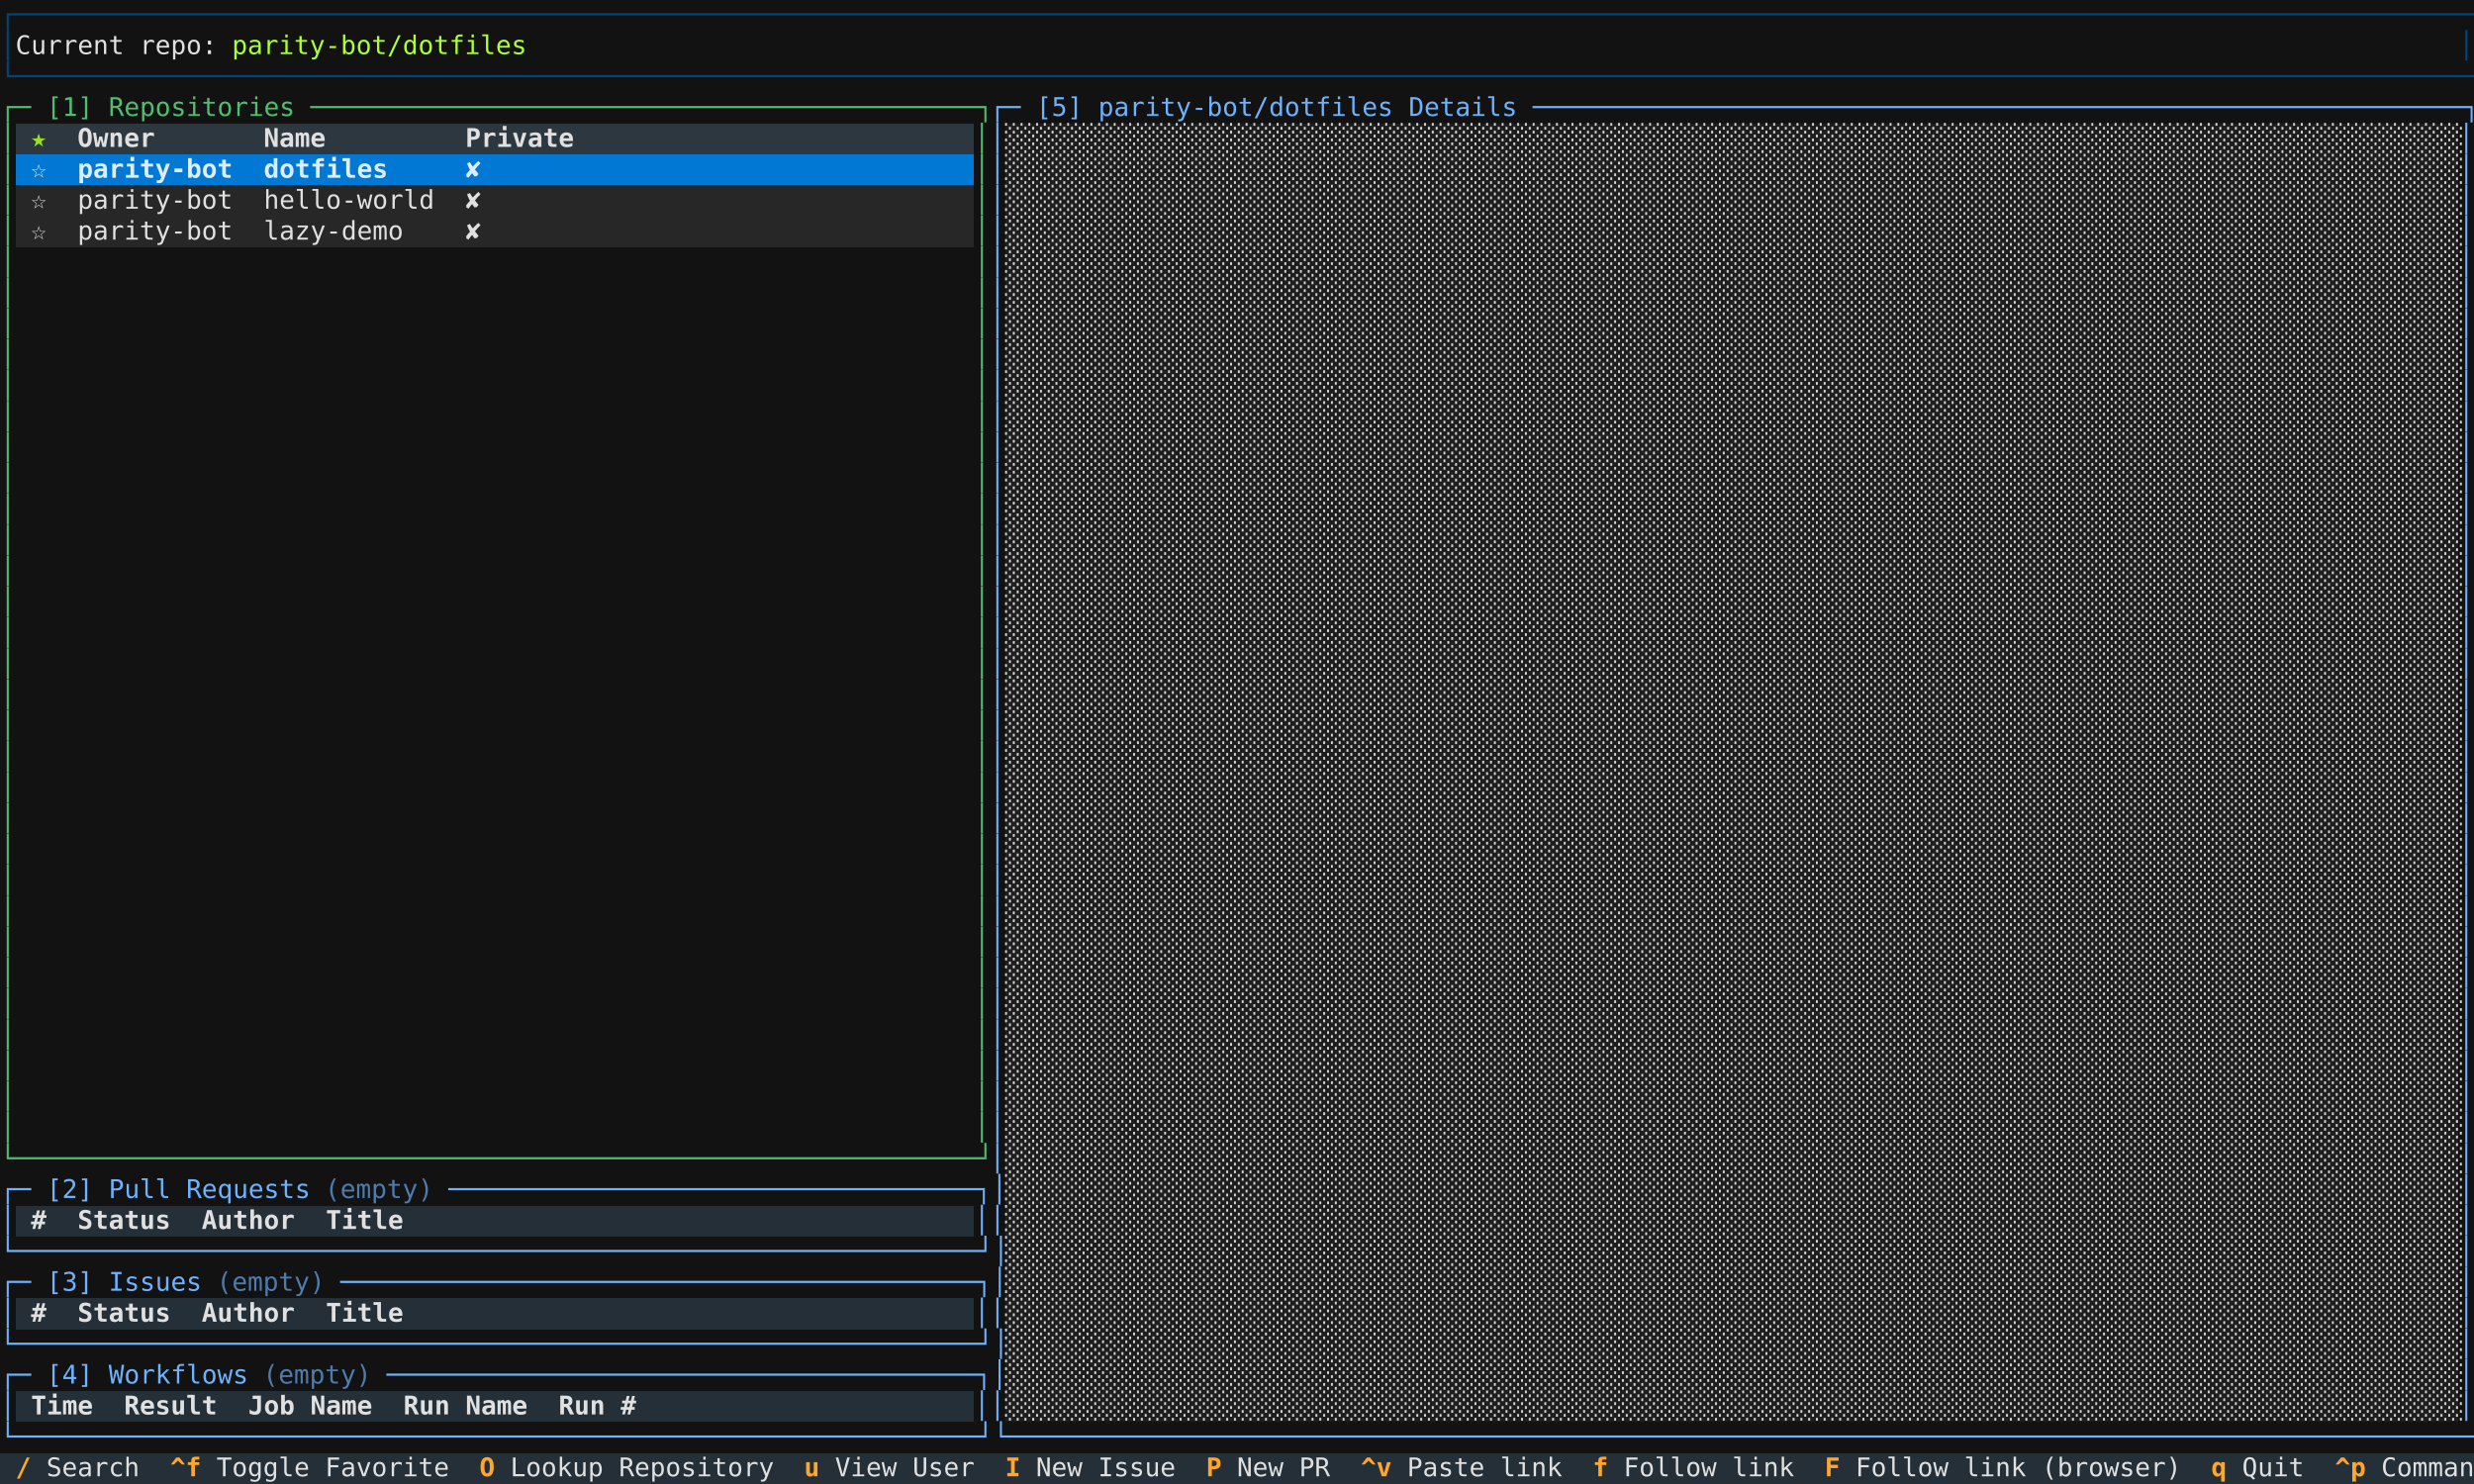
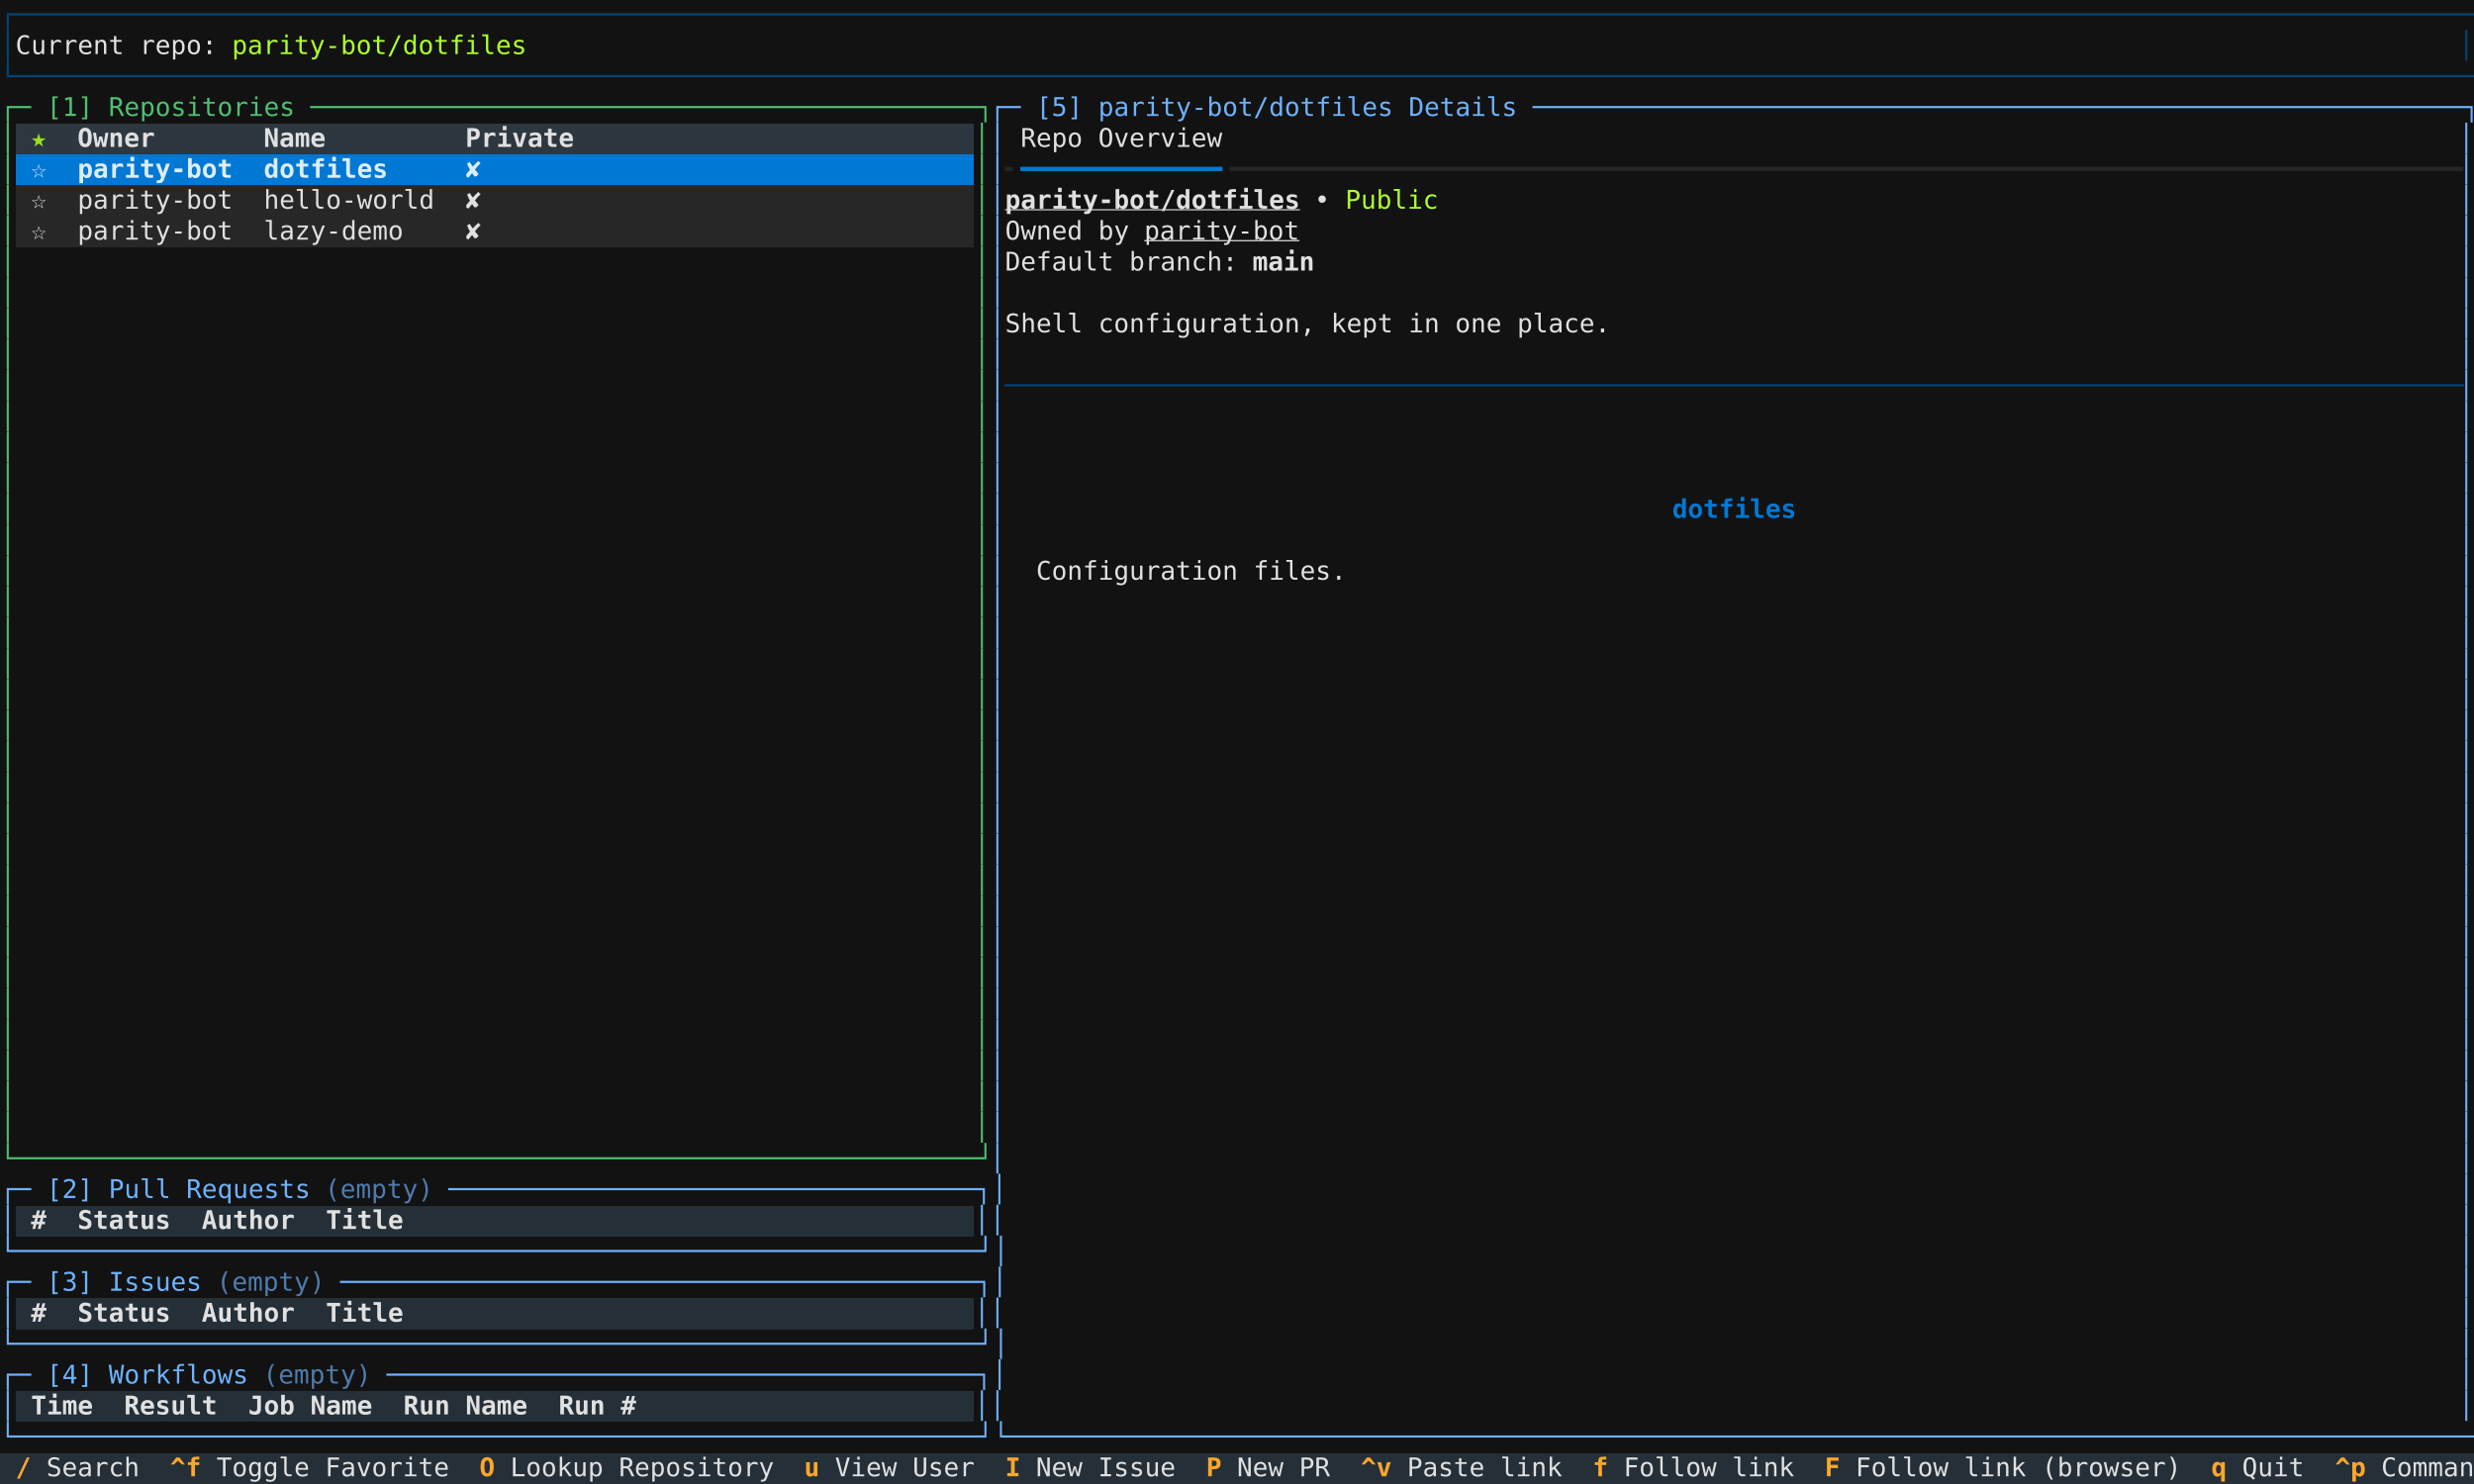
<svg xmlns="http://www.w3.org/2000/svg" width="1600" height="960" viewBox="0 0 1600 960" xml:space="preserve">
  <style>
text { font-family: ui-monospace, SFMono-Regular, Menlo, Consolas, 'DejaVu Sans Mono', 'Liberation Mono', 'Noto Sans Mono', monospace; font-size: 16.67px; white-space: pre; }
.s0 { fill: #004578; }
.s1 { fill: #e0e0e0; }
.s2 { fill: #adff2f; }
.s3 { fill: #4ebf71; }
.s4 { fill: #6db2ff; }
.s5 { fill: #98e024; font-weight: bold; }
.s6 { fill: #e0e0e0; font-weight: bold; }
- .s7 { fill: #d4d4d4; }
- .s8 { fill: #ddedf9; font-weight: bold; }
- .s9 { fill: #4e7bae; }
- .s10 { fill: #ffa62b; font-weight: bold; }
+ .s7 { fill: #ddedf9; font-weight: bold; }
+ .s8 { fill: #262626; }
+ .s9 { fill: #0178d4; }
+ .s10 { fill: #e0e0e0; font-weight: bold; text-decoration: underline; }
+ .s11 { fill: #e0e0e0; text-decoration: underline; }
+ .s12 { fill: #0178d4; font-weight: bold; }
+ .s13 { fill: #4e7bae; }
+ .s14 { fill: #ffa62b; font-weight: bold; }
</style>
  <rect width="1600" height="960" fill="#1e1e1e" />
  <g shape-rendering="crispEdges">
    <rect x="0" y="0" width="1600" height="20" fill="#121212" />
    <rect x="0" y="20" width="1600" height="20" fill="#121212" />
    <rect x="0" y="40" width="1600" height="20" fill="#121212" />
    <rect x="0" y="60" width="1600" height="20" fill="#121212" />
    <rect x="0" y="80" width="10" height="20" fill="#121212" />
    <rect x="10" y="80" width="620" height="20" fill="#2d3740" />
-     <rect x="630" y="80" width="20" height="20" fill="#121212" />
-     <rect x="1590" y="80" width="10" height="20" fill="#121212" />
+     <rect x="630" y="80" width="970" height="20" fill="#121212" />
    <rect x="0" y="100" width="10" height="20" fill="#121212" />
    <rect x="10" y="100" width="620" height="20" fill="#0178d4" />
-     <rect x="630" y="100" width="20" height="20" fill="#121212" />
-     <rect x="1590" y="100" width="10" height="20" fill="#121212" />
+     <rect x="630" y="100" width="970" height="20" fill="#121212" />
    <rect x="0" y="120" width="10" height="20" fill="#121212" />
    <rect x="10" y="120" width="620" height="20" fill="#272727" />
-     <rect x="630" y="120" width="20" height="20" fill="#121212" />
-     <rect x="1590" y="120" width="10" height="20" fill="#121212" />
+     <rect x="630" y="120" width="970" height="20" fill="#121212" />
    <rect x="0" y="140" width="10" height="20" fill="#121212" />
    <rect x="10" y="140" width="620" height="20" fill="#272727" />
-     <rect x="630" y="140" width="20" height="20" fill="#121212" />
-     <rect x="1590" y="140" width="10" height="20" fill="#121212" />
-     <rect x="0" y="160" width="650" height="20" fill="#121212" />
-     <rect x="1590" y="160" width="10" height="20" fill="#121212" />
-     <rect x="0" y="180" width="650" height="20" fill="#121212" />
-     <rect x="1590" y="180" width="10" height="20" fill="#121212" />
-     <rect x="0" y="200" width="650" height="20" fill="#121212" />
-     <rect x="1590" y="200" width="10" height="20" fill="#121212" />
-     <rect x="0" y="220" width="650" height="20" fill="#121212" />
-     <rect x="1590" y="220" width="10" height="20" fill="#121212" />
-     <rect x="0" y="240" width="650" height="20" fill="#121212" />
-     <rect x="1590" y="240" width="10" height="20" fill="#121212" />
-     <rect x="0" y="260" width="650" height="20" fill="#121212" />
-     <rect x="1590" y="260" width="10" height="20" fill="#121212" />
-     <rect x="0" y="280" width="650" height="20" fill="#121212" />
-     <rect x="1590" y="280" width="10" height="20" fill="#121212" />
-     <rect x="0" y="300" width="650" height="20" fill="#121212" />
-     <rect x="1590" y="300" width="10" height="20" fill="#121212" />
-     <rect x="0" y="320" width="650" height="20" fill="#121212" />
-     <rect x="1590" y="320" width="10" height="20" fill="#121212" />
-     <rect x="0" y="340" width="650" height="20" fill="#121212" />
-     <rect x="1590" y="340" width="10" height="20" fill="#121212" />
-     <rect x="0" y="360" width="650" height="20" fill="#121212" />
-     <rect x="1590" y="360" width="10" height="20" fill="#121212" />
-     <rect x="0" y="380" width="650" height="20" fill="#121212" />
-     <rect x="1590" y="380" width="10" height="20" fill="#121212" />
-     <rect x="0" y="400" width="650" height="20" fill="#121212" />
-     <rect x="1590" y="400" width="10" height="20" fill="#121212" />
-     <rect x="0" y="420" width="650" height="20" fill="#121212" />
-     <rect x="1590" y="420" width="10" height="20" fill="#121212" />
-     <rect x="0" y="440" width="650" height="20" fill="#121212" />
-     <rect x="1590" y="440" width="10" height="20" fill="#121212" />
-     <rect x="0" y="460" width="650" height="20" fill="#121212" />
-     <rect x="1590" y="460" width="10" height="20" fill="#121212" />
-     <rect x="0" y="480" width="650" height="20" fill="#121212" />
-     <rect x="1590" y="480" width="10" height="20" fill="#121212" />
-     <rect x="0" y="500" width="650" height="20" fill="#121212" />
-     <rect x="1590" y="500" width="10" height="20" fill="#121212" />
-     <rect x="0" y="520" width="650" height="20" fill="#121212" />
-     <rect x="1590" y="520" width="10" height="20" fill="#121212" />
-     <rect x="0" y="540" width="650" height="20" fill="#121212" />
-     <rect x="1590" y="540" width="10" height="20" fill="#121212" />
-     <rect x="0" y="560" width="650" height="20" fill="#121212" />
-     <rect x="1590" y="560" width="10" height="20" fill="#121212" />
-     <rect x="0" y="580" width="650" height="20" fill="#121212" />
-     <rect x="1590" y="580" width="10" height="20" fill="#121212" />
-     <rect x="0" y="600" width="650" height="20" fill="#121212" />
-     <rect x="1590" y="600" width="10" height="20" fill="#121212" />
-     <rect x="0" y="620" width="650" height="20" fill="#121212" />
-     <rect x="1590" y="620" width="10" height="20" fill="#121212" />
-     <rect x="0" y="640" width="650" height="20" fill="#121212" />
-     <rect x="1590" y="640" width="10" height="20" fill="#121212" />
-     <rect x="0" y="660" width="650" height="20" fill="#121212" />
-     <rect x="1590" y="660" width="10" height="20" fill="#121212" />
-     <rect x="0" y="680" width="650" height="20" fill="#121212" />
-     <rect x="1590" y="680" width="10" height="20" fill="#121212" />
-     <rect x="0" y="700" width="650" height="20" fill="#121212" />
-     <rect x="1590" y="700" width="10" height="20" fill="#121212" />
-     <rect x="0" y="720" width="650" height="20" fill="#121212" />
-     <rect x="1590" y="720" width="10" height="20" fill="#121212" />
-     <rect x="0" y="740" width="650" height="20" fill="#121212" />
-     <rect x="1590" y="740" width="10" height="20" fill="#121212" />
-     <rect x="0" y="760" width="650" height="20" fill="#121212" />
-     <rect x="1590" y="760" width="10" height="20" fill="#121212" />
+     <rect x="630" y="140" width="970" height="20" fill="#121212" />
+     <rect x="0" y="160" width="1600" height="20" fill="#121212" />
+     <rect x="0" y="180" width="1600" height="20" fill="#121212" />
+     <rect x="0" y="200" width="1600" height="20" fill="#121212" />
+     <rect x="0" y="220" width="1600" height="20" fill="#121212" />
+     <rect x="0" y="240" width="1600" height="20" fill="#121212" />
+     <rect x="0" y="260" width="1600" height="20" fill="#121212" />
+     <rect x="0" y="280" width="1600" height="20" fill="#121212" />
+     <rect x="0" y="300" width="1600" height="20" fill="#121212" />
+     <rect x="0" y="320" width="1600" height="20" fill="#121212" />
+     <rect x="0" y="340" width="1600" height="20" fill="#121212" />
+     <rect x="0" y="360" width="1600" height="20" fill="#121212" />
+     <rect x="0" y="380" width="1600" height="20" fill="#121212" />
+     <rect x="0" y="400" width="1600" height="20" fill="#121212" />
+     <rect x="0" y="420" width="1600" height="20" fill="#121212" />
+     <rect x="0" y="440" width="1600" height="20" fill="#121212" />
+     <rect x="0" y="460" width="1600" height="20" fill="#121212" />
+     <rect x="0" y="480" width="1600" height="20" fill="#121212" />
+     <rect x="0" y="500" width="1600" height="20" fill="#121212" />
+     <rect x="0" y="520" width="1600" height="20" fill="#121212" />
+     <rect x="0" y="540" width="1600" height="20" fill="#121212" />
+     <rect x="0" y="560" width="1600" height="20" fill="#121212" />
+     <rect x="0" y="580" width="1600" height="20" fill="#121212" />
+     <rect x="0" y="600" width="1600" height="20" fill="#121212" />
+     <rect x="0" y="620" width="1600" height="20" fill="#121212" />
+     <rect x="0" y="640" width="1600" height="20" fill="#121212" />
+     <rect x="0" y="660" width="1600" height="20" fill="#121212" />
+     <rect x="0" y="680" width="1600" height="20" fill="#121212" />
+     <rect x="0" y="700" width="1600" height="20" fill="#121212" />
+     <rect x="0" y="720" width="1600" height="20" fill="#121212" />
+     <rect x="0" y="740" width="1600" height="20" fill="#121212" />
+     <rect x="0" y="760" width="1600" height="20" fill="#121212" />
    <rect x="0" y="780" width="10" height="20" fill="#121212" />
    <rect x="10" y="780" width="620" height="20" fill="#242f38" />
-     <rect x="630" y="780" width="20" height="20" fill="#121212" />
-     <rect x="1590" y="780" width="10" height="20" fill="#121212" />
-     <rect x="0" y="800" width="650" height="20" fill="#121212" />
-     <rect x="1590" y="800" width="10" height="20" fill="#121212" />
-     <rect x="0" y="820" width="650" height="20" fill="#121212" />
-     <rect x="1590" y="820" width="10" height="20" fill="#121212" />
+     <rect x="630" y="780" width="970" height="20" fill="#121212" />
+     <rect x="0" y="800" width="1600" height="20" fill="#121212" />
+     <rect x="0" y="820" width="1600" height="20" fill="#121212" />
    <rect x="0" y="840" width="10" height="20" fill="#121212" />
    <rect x="10" y="840" width="620" height="20" fill="#242f38" />
-     <rect x="630" y="840" width="20" height="20" fill="#121212" />
-     <rect x="1590" y="840" width="10" height="20" fill="#121212" />
-     <rect x="0" y="860" width="650" height="20" fill="#121212" />
-     <rect x="1590" y="860" width="10" height="20" fill="#121212" />
-     <rect x="0" y="880" width="650" height="20" fill="#121212" />
-     <rect x="1590" y="880" width="10" height="20" fill="#121212" />
+     <rect x="630" y="840" width="970" height="20" fill="#121212" />
+     <rect x="0" y="860" width="1600" height="20" fill="#121212" />
+     <rect x="0" y="880" width="1600" height="20" fill="#121212" />
    <rect x="0" y="900" width="10" height="20" fill="#121212" />
    <rect x="10" y="900" width="620" height="20" fill="#242f38" />
-     <rect x="630" y="900" width="20" height="20" fill="#121212" />
-     <rect x="1590" y="900" width="10" height="20" fill="#121212" />
+     <rect x="630" y="900" width="970" height="20" fill="#121212" />
    <rect x="0" y="920" width="1600" height="20" fill="#121212" />
    <rect x="0" y="940" width="1600" height="20" fill="#242f38" />
  </g>
  <text class="s0" x="0" y="15" textLength="1600" lengthAdjust="spacingAndGlyphs">┌──────────────────────────────────────────────────────────────────────────────────────────────────────────────────────────────────────────────────────────────┐</text>
  <text class="s0" x="0" y="35" textLength="10" lengthAdjust="spacingAndGlyphs">│</text>
  <text class="s1" x="10" y="35" textLength="140" lengthAdjust="spacingAndGlyphs">Current repo: </text>
  <text class="s2" x="150" y="35" textLength="190" lengthAdjust="spacingAndGlyphs">parity-bot/dotfiles</text>
  <text class="s0" x="1590" y="35" textLength="10" lengthAdjust="spacingAndGlyphs">│</text>
  <text class="s0" x="0" y="55" textLength="1600" lengthAdjust="spacingAndGlyphs">└──────────────────────────────────────────────────────────────────────────────────────────────────────────────────────────────────────────────────────────────┘</text>
  <text class="s3" x="0" y="75" textLength="640" lengthAdjust="spacingAndGlyphs">┌─ [1] Repositories ───────────────────────────────────────────┐</text>
  <text class="s4" x="640" y="75" textLength="960" lengthAdjust="spacingAndGlyphs">┌─ [5] parity-bot/dotfiles Details ────────────────────────────────────────────────────────────┐</text>
  <text class="s3" x="0" y="95" textLength="10" lengthAdjust="spacingAndGlyphs">│</text>
  <text class="s5" x="20" y="95" textLength="10" lengthAdjust="spacingAndGlyphs">★</text>
  <text class="s6" x="30" y="95" textLength="600" lengthAdjust="spacingAndGlyphs">  Owner       Name         Private                          </text>
  <text class="s3" x="630" y="95" textLength="10" lengthAdjust="spacingAndGlyphs">│</text>
  <text class="s4" x="640" y="95" textLength="10" lengthAdjust="spacingAndGlyphs">│</text>
-   <text class="s7" x="650" y="95" textLength="940" lengthAdjust="spacingAndGlyphs">░░░░░░░░░░░░░░░░░░░░░░░░░░░░░░░░░░░░░░░░░░░░░░░░░░░░░░░░░░░░░░░░░░░░░░░░░░░░░░░░░░░░░░░░░░░░░░</text>
+   <text class="s1" x="650" y="95" textLength="940" lengthAdjust="spacingAndGlyphs"> Repo Overview                                                                                </text>
  <text class="s4" x="1590" y="95" textLength="10" lengthAdjust="spacingAndGlyphs">│</text>
  <text class="s3" x="0" y="115" textLength="10" lengthAdjust="spacingAndGlyphs">│</text>
-   <text class="s8" x="10" y="115" textLength="620" lengthAdjust="spacingAndGlyphs"> ☆  parity-bot  dotfiles     ✘                                </text>
+   <text class="s7" x="10" y="115" textLength="620" lengthAdjust="spacingAndGlyphs"> ☆  parity-bot  dotfiles     ✘                                </text>
  <text class="s3" x="630" y="115" textLength="10" lengthAdjust="spacingAndGlyphs">│</text>
  <text class="s4" x="640" y="115" textLength="10" lengthAdjust="spacingAndGlyphs">│</text>
-   <text class="s7" x="650" y="115" textLength="940" lengthAdjust="spacingAndGlyphs">░░░░░░░░░░░░░░░░░░░░░░░░░░░░░░░░░░░░░░░░░░░░░░░░░░░░░░░░░░░░░░░░░░░░░░░░░░░░░░░░░░░░░░░░░░░░░░</text>
+   <text class="s8" x="650" y="115" textLength="10" lengthAdjust="spacingAndGlyphs">╸</text>
+   <text class="s9" x="660" y="115" textLength="130" lengthAdjust="spacingAndGlyphs">━━━━━━━━━━━━━</text>
+   <text class="s8" x="790" y="115" textLength="800" lengthAdjust="spacingAndGlyphs">╺━━━━━━━━━━━━━━━━━━━━━━━━━━━━━━━━━━━━━━━━━━━━━━━━━━━━━━━━━━━━━━━━━━━━━━━━━━━━━━━</text>
  <text class="s4" x="1590" y="115" textLength="10" lengthAdjust="spacingAndGlyphs">│</text>
  <text class="s3" x="0" y="135" textLength="10" lengthAdjust="spacingAndGlyphs">│</text>
  <text class="s1" x="10" y="135" textLength="620" lengthAdjust="spacingAndGlyphs"> ☆  parity-bot  hello-world  ✘                                </text>
  <text class="s3" x="630" y="135" textLength="10" lengthAdjust="spacingAndGlyphs">│</text>
  <text class="s4" x="640" y="135" textLength="10" lengthAdjust="spacingAndGlyphs">│</text>
-   <text class="s7" x="650" y="135" textLength="940" lengthAdjust="spacingAndGlyphs">░░░░░░░░░░░░░░░░░░░░░░░░░░░░░░░░░░░░░░░░░░░░░░░░░░░░░░░░░░░░░░░░░░░░░░░░░░░░░░░░░░░░░░░░░░░░░░</text>
+   <text class="s10" x="650" y="135" textLength="190" lengthAdjust="spacingAndGlyphs">parity-bot/dotfiles</text>
+   <text class="s1" x="840" y="135" textLength="30" lengthAdjust="spacingAndGlyphs"> • </text>
+   <text class="s2" x="870" y="135" textLength="60" lengthAdjust="spacingAndGlyphs">Public</text>
  <text class="s4" x="1590" y="135" textLength="10" lengthAdjust="spacingAndGlyphs">│</text>
  <text class="s3" x="0" y="155" textLength="10" lengthAdjust="spacingAndGlyphs">│</text>
  <text class="s1" x="10" y="155" textLength="620" lengthAdjust="spacingAndGlyphs"> ☆  parity-bot  lazy-demo    ✘                                </text>
  <text class="s3" x="630" y="155" textLength="10" lengthAdjust="spacingAndGlyphs">│</text>
  <text class="s4" x="640" y="155" textLength="10" lengthAdjust="spacingAndGlyphs">│</text>
-   <text class="s7" x="650" y="155" textLength="940" lengthAdjust="spacingAndGlyphs">░░░░░░░░░░░░░░░░░░░░░░░░░░░░░░░░░░░░░░░░░░░░░░░░░░░░░░░░░░░░░░░░░░░░░░░░░░░░░░░░░░░░░░░░░░░░░░</text>
+   <text class="s1" x="650" y="155" textLength="90" lengthAdjust="spacingAndGlyphs">Owned by </text>
+   <text class="s11" x="740" y="155" textLength="100" lengthAdjust="spacingAndGlyphs">parity-bot</text>
  <text class="s4" x="1590" y="155" textLength="10" lengthAdjust="spacingAndGlyphs">│</text>
  <text class="s3" x="0" y="175" textLength="10" lengthAdjust="spacingAndGlyphs">│</text>
  <text class="s3" x="630" y="175" textLength="10" lengthAdjust="spacingAndGlyphs">│</text>
  <text class="s4" x="640" y="175" textLength="10" lengthAdjust="spacingAndGlyphs">│</text>
-   <text class="s7" x="650" y="175" textLength="940" lengthAdjust="spacingAndGlyphs">░░░░░░░░░░░░░░░░░░░░░░░░░░░░░░░░░░░░░░░░░░░░░░░░░░░░░░░░░░░░░░░░░░░░░░░░░░░░░░░░░░░░░░░░░░░░░░</text>
+   <text class="s1" x="650" y="175" textLength="160" lengthAdjust="spacingAndGlyphs">Default branch: </text>
+   <text class="s6" x="810" y="175" textLength="40" lengthAdjust="spacingAndGlyphs">main</text>
  <text class="s4" x="1590" y="175" textLength="10" lengthAdjust="spacingAndGlyphs">│</text>
  <text class="s3" x="0" y="195" textLength="10" lengthAdjust="spacingAndGlyphs">│</text>
  <text class="s3" x="630" y="195" textLength="10" lengthAdjust="spacingAndGlyphs">│</text>
  <text class="s4" x="640" y="195" textLength="10" lengthAdjust="spacingAndGlyphs">│</text>
-   <text class="s7" x="650" y="195" textLength="940" lengthAdjust="spacingAndGlyphs">░░░░░░░░░░░░░░░░░░░░░░░░░░░░░░░░░░░░░░░░░░░░░░░░░░░░░░░░░░░░░░░░░░░░░░░░░░░░░░░░░░░░░░░░░░░░░░</text>
  <text class="s4" x="1590" y="195" textLength="10" lengthAdjust="spacingAndGlyphs">│</text>
  <text class="s3" x="0" y="215" textLength="10" lengthAdjust="spacingAndGlyphs">│</text>
  <text class="s3" x="630" y="215" textLength="10" lengthAdjust="spacingAndGlyphs">│</text>
  <text class="s4" x="640" y="215" textLength="10" lengthAdjust="spacingAndGlyphs">│</text>
-   <text class="s7" x="650" y="215" textLength="940" lengthAdjust="spacingAndGlyphs">░░░░░░░░░░░░░░░░░░░░░░░░░░░░░░░░░░░░░░░░░░░░░░░░░░░░░░░░░░░░░░░░░░░░░░░░░░░░░░░░░░░░░░░░░░░░░░</text>
+   <text class="s1" x="650" y="215" textLength="940" lengthAdjust="spacingAndGlyphs">Shell configuration, kept in one place.                                                       </text>
  <text class="s4" x="1590" y="215" textLength="10" lengthAdjust="spacingAndGlyphs">│</text>
  <text class="s3" x="0" y="235" textLength="10" lengthAdjust="spacingAndGlyphs">│</text>
  <text class="s3" x="630" y="235" textLength="10" lengthAdjust="spacingAndGlyphs">│</text>
  <text class="s4" x="640" y="235" textLength="10" lengthAdjust="spacingAndGlyphs">│</text>
-   <text class="s7" x="650" y="235" textLength="940" lengthAdjust="spacingAndGlyphs">░░░░░░░░░░░░░░░░░░░░░░░░░░░░░░░░░░░░░░░░░░░░░░░░░░░░░░░░░░░░░░░░░░░░░░░░░░░░░░░░░░░░░░░░░░░░░░</text>
  <text class="s4" x="1590" y="235" textLength="10" lengthAdjust="spacingAndGlyphs">│</text>
  <text class="s3" x="0" y="255" textLength="10" lengthAdjust="spacingAndGlyphs">│</text>
  <text class="s3" x="630" y="255" textLength="10" lengthAdjust="spacingAndGlyphs">│</text>
  <text class="s4" x="640" y="255" textLength="10" lengthAdjust="spacingAndGlyphs">│</text>
-   <text class="s7" x="650" y="255" textLength="940" lengthAdjust="spacingAndGlyphs">░░░░░░░░░░░░░░░░░░░░░░░░░░░░░░░░░░░░░░░░░░░░░░░░░░░░░░░░░░░░░░░░░░░░░░░░░░░░░░░░░░░░░░░░░░░░░░</text>
+   <text class="s0" x="650" y="255" textLength="940" lengthAdjust="spacingAndGlyphs">──────────────────────────────────────────────────────────────────────────────────────────────</text>
  <text class="s4" x="1590" y="255" textLength="10" lengthAdjust="spacingAndGlyphs">│</text>
  <text class="s3" x="0" y="275" textLength="10" lengthAdjust="spacingAndGlyphs">│</text>
  <text class="s3" x="630" y="275" textLength="10" lengthAdjust="spacingAndGlyphs">│</text>
  <text class="s4" x="640" y="275" textLength="10" lengthAdjust="spacingAndGlyphs">│</text>
-   <text class="s7" x="650" y="275" textLength="940" lengthAdjust="spacingAndGlyphs">░░░░░░░░░░░░░░░░░░░░░░░░░░░░░░░░░░░░░░░░░░░░░░░░░░░░░░░░░░░░░░░░░░░░░░░░░░░░░░░░░░░░░░░░░░░░░░</text>
  <text class="s4" x="1590" y="275" textLength="10" lengthAdjust="spacingAndGlyphs">│</text>
  <text class="s3" x="0" y="295" textLength="10" lengthAdjust="spacingAndGlyphs">│</text>
  <text class="s3" x="630" y="295" textLength="10" lengthAdjust="spacingAndGlyphs">│</text>
  <text class="s4" x="640" y="295" textLength="10" lengthAdjust="spacingAndGlyphs">│</text>
-   <text class="s7" x="650" y="295" textLength="940" lengthAdjust="spacingAndGlyphs">░░░░░░░░░░░░░░░░░░░░░░░░░░░░░░░░░░░░░░░░░░░░░░░░░░░░░░░░░░░░░░░░░░░░░░░░░░░░░░░░░░░░░░░░░░░░░░</text>
  <text class="s4" x="1590" y="295" textLength="10" lengthAdjust="spacingAndGlyphs">│</text>
  <text class="s3" x="0" y="315" textLength="10" lengthAdjust="spacingAndGlyphs">│</text>
  <text class="s3" x="630" y="315" textLength="10" lengthAdjust="spacingAndGlyphs">│</text>
  <text class="s4" x="640" y="315" textLength="10" lengthAdjust="spacingAndGlyphs">│</text>
-   <text class="s7" x="650" y="315" textLength="940" lengthAdjust="spacingAndGlyphs">░░░░░░░░░░░░░░░░░░░░░░░░░░░░░░░░░░░░░░░░░░░░░░░░░░░░░░░░░░░░░░░░░░░░░░░░░░░░░░░░░░░░░░░░░░░░░░</text>
  <text class="s4" x="1590" y="315" textLength="10" lengthAdjust="spacingAndGlyphs">│</text>
  <text class="s3" x="0" y="335" textLength="10" lengthAdjust="spacingAndGlyphs">│</text>
  <text class="s3" x="630" y="335" textLength="10" lengthAdjust="spacingAndGlyphs">│</text>
  <text class="s4" x="640" y="335" textLength="10" lengthAdjust="spacingAndGlyphs">│</text>
-   <text class="s7" x="650" y="335" textLength="940" lengthAdjust="spacingAndGlyphs">░░░░░░░░░░░░░░░░░░░░░░░░░░░░░░░░░░░░░░░░░░░░░░░░░░░░░░░░░░░░░░░░░░░░░░░░░░░░░░░░░░░░░░░░░░░░░░</text>
+   <text class="s12" x="670" y="335" textLength="900" lengthAdjust="spacingAndGlyphs">                                         dotfiles                                         </text>
  <text class="s4" x="1590" y="335" textLength="10" lengthAdjust="spacingAndGlyphs">│</text>
  <text class="s3" x="0" y="355" textLength="10" lengthAdjust="spacingAndGlyphs">│</text>
  <text class="s3" x="630" y="355" textLength="10" lengthAdjust="spacingAndGlyphs">│</text>
  <text class="s4" x="640" y="355" textLength="10" lengthAdjust="spacingAndGlyphs">│</text>
-   <text class="s7" x="650" y="355" textLength="940" lengthAdjust="spacingAndGlyphs">░░░░░░░░░░░░░░░░░░░░░░░░░░░░░░░░░░░░░░░░░░░░░░░░░░░░░░░░░░░░░░░░░░░░░░░░░░░░░░░░░░░░░░░░░░░░░░</text>
  <text class="s4" x="1590" y="355" textLength="10" lengthAdjust="spacingAndGlyphs">│</text>
  <text class="s3" x="0" y="375" textLength="10" lengthAdjust="spacingAndGlyphs">│</text>
  <text class="s3" x="630" y="375" textLength="10" lengthAdjust="spacingAndGlyphs">│</text>
  <text class="s4" x="640" y="375" textLength="10" lengthAdjust="spacingAndGlyphs">│</text>
-   <text class="s7" x="650" y="375" textLength="940" lengthAdjust="spacingAndGlyphs">░░░░░░░░░░░░░░░░░░░░░░░░░░░░░░░░░░░░░░░░░░░░░░░░░░░░░░░░░░░░░░░░░░░░░░░░░░░░░░░░░░░░░░░░░░░░░░</text>
+   <text class="s1" x="650" y="375" textLength="940" lengthAdjust="spacingAndGlyphs">  Configuration files.                                                                        </text>
  <text class="s4" x="1590" y="375" textLength="10" lengthAdjust="spacingAndGlyphs">│</text>
  <text class="s3" x="0" y="395" textLength="10" lengthAdjust="spacingAndGlyphs">│</text>
  <text class="s3" x="630" y="395" textLength="10" lengthAdjust="spacingAndGlyphs">│</text>
  <text class="s4" x="640" y="395" textLength="10" lengthAdjust="spacingAndGlyphs">│</text>
-   <text class="s7" x="650" y="395" textLength="940" lengthAdjust="spacingAndGlyphs">░░░░░░░░░░░░░░░░░░░░░░░░░░░░░░░░░░░░░░░░░░░░░░░░░░░░░░░░░░░░░░░░░░░░░░░░░░░░░░░░░░░░░░░░░░░░░░</text>
  <text class="s4" x="1590" y="395" textLength="10" lengthAdjust="spacingAndGlyphs">│</text>
  <text class="s3" x="0" y="415" textLength="10" lengthAdjust="spacingAndGlyphs">│</text>
  <text class="s3" x="630" y="415" textLength="10" lengthAdjust="spacingAndGlyphs">│</text>
  <text class="s4" x="640" y="415" textLength="10" lengthAdjust="spacingAndGlyphs">│</text>
-   <text class="s7" x="650" y="415" textLength="940" lengthAdjust="spacingAndGlyphs">░░░░░░░░░░░░░░░░░░░░░░░░░░░░░░░░░░░░░░░░░░░░░░░░░░░░░░░░░░░░░░░░░░░░░░░░░░░░░░░░░░░░░░░░░░░░░░</text>
  <text class="s4" x="1590" y="415" textLength="10" lengthAdjust="spacingAndGlyphs">│</text>
  <text class="s3" x="0" y="435" textLength="10" lengthAdjust="spacingAndGlyphs">│</text>
  <text class="s3" x="630" y="435" textLength="10" lengthAdjust="spacingAndGlyphs">│</text>
  <text class="s4" x="640" y="435" textLength="10" lengthAdjust="spacingAndGlyphs">│</text>
-   <text class="s7" x="650" y="435" textLength="940" lengthAdjust="spacingAndGlyphs">░░░░░░░░░░░░░░░░░░░░░░░░░░░░░░░░░░░░░░░░░░░░░░░░░░░░░░░░░░░░░░░░░░░░░░░░░░░░░░░░░░░░░░░░░░░░░░</text>
  <text class="s4" x="1590" y="435" textLength="10" lengthAdjust="spacingAndGlyphs">│</text>
  <text class="s3" x="0" y="455" textLength="10" lengthAdjust="spacingAndGlyphs">│</text>
  <text class="s3" x="630" y="455" textLength="10" lengthAdjust="spacingAndGlyphs">│</text>
  <text class="s4" x="640" y="455" textLength="10" lengthAdjust="spacingAndGlyphs">│</text>
-   <text class="s7" x="650" y="455" textLength="940" lengthAdjust="spacingAndGlyphs">░░░░░░░░░░░░░░░░░░░░░░░░░░░░░░░░░░░░░░░░░░░░░░░░░░░░░░░░░░░░░░░░░░░░░░░░░░░░░░░░░░░░░░░░░░░░░░</text>
  <text class="s4" x="1590" y="455" textLength="10" lengthAdjust="spacingAndGlyphs">│</text>
  <text class="s3" x="0" y="475" textLength="10" lengthAdjust="spacingAndGlyphs">│</text>
  <text class="s3" x="630" y="475" textLength="10" lengthAdjust="spacingAndGlyphs">│</text>
  <text class="s4" x="640" y="475" textLength="10" lengthAdjust="spacingAndGlyphs">│</text>
-   <text class="s7" x="650" y="475" textLength="940" lengthAdjust="spacingAndGlyphs">░░░░░░░░░░░░░░░░░░░░░░░░░░░░░░░░░░░░░░░░░░░░░░░░░░░░░░░░░░░░░░░░░░░░░░░░░░░░░░░░░░░░░░░░░░░░░░</text>
  <text class="s4" x="1590" y="475" textLength="10" lengthAdjust="spacingAndGlyphs">│</text>
  <text class="s3" x="0" y="495" textLength="10" lengthAdjust="spacingAndGlyphs">│</text>
  <text class="s3" x="630" y="495" textLength="10" lengthAdjust="spacingAndGlyphs">│</text>
  <text class="s4" x="640" y="495" textLength="10" lengthAdjust="spacingAndGlyphs">│</text>
-   <text class="s7" x="650" y="495" textLength="940" lengthAdjust="spacingAndGlyphs">░░░░░░░░░░░░░░░░░░░░░░░░░░░░░░░░░░░░░░░░░░░░░░░░░░░░░░░░░░░░░░░░░░░░░░░░░░░░░░░░░░░░░░░░░░░░░░</text>
  <text class="s4" x="1590" y="495" textLength="10" lengthAdjust="spacingAndGlyphs">│</text>
  <text class="s3" x="0" y="515" textLength="10" lengthAdjust="spacingAndGlyphs">│</text>
  <text class="s3" x="630" y="515" textLength="10" lengthAdjust="spacingAndGlyphs">│</text>
  <text class="s4" x="640" y="515" textLength="10" lengthAdjust="spacingAndGlyphs">│</text>
-   <text class="s7" x="650" y="515" textLength="940" lengthAdjust="spacingAndGlyphs">░░░░░░░░░░░░░░░░░░░░░░░░░░░░░░░░░░░░░░░░░░░░░░░░░░░░░░░░░░░░░░░░░░░░░░░░░░░░░░░░░░░░░░░░░░░░░░</text>
  <text class="s4" x="1590" y="515" textLength="10" lengthAdjust="spacingAndGlyphs">│</text>
  <text class="s3" x="0" y="535" textLength="10" lengthAdjust="spacingAndGlyphs">│</text>
  <text class="s3" x="630" y="535" textLength="10" lengthAdjust="spacingAndGlyphs">│</text>
  <text class="s4" x="640" y="535" textLength="10" lengthAdjust="spacingAndGlyphs">│</text>
-   <text class="s7" x="650" y="535" textLength="940" lengthAdjust="spacingAndGlyphs">░░░░░░░░░░░░░░░░░░░░░░░░░░░░░░░░░░░░░░░░░░░░░░░░░░░░░░░░░░░░░░░░░░░░░░░░░░░░░░░░░░░░░░░░░░░░░░</text>
  <text class="s4" x="1590" y="535" textLength="10" lengthAdjust="spacingAndGlyphs">│</text>
  <text class="s3" x="0" y="555" textLength="10" lengthAdjust="spacingAndGlyphs">│</text>
  <text class="s3" x="630" y="555" textLength="10" lengthAdjust="spacingAndGlyphs">│</text>
  <text class="s4" x="640" y="555" textLength="10" lengthAdjust="spacingAndGlyphs">│</text>
-   <text class="s7" x="650" y="555" textLength="940" lengthAdjust="spacingAndGlyphs">░░░░░░░░░░░░░░░░░░░░░░░░░░░░░░░░░░░░░░░░░░░░░░░░░░░░░░░░░░░░░░░░░░░░░░░░░░░░░░░░░░░░░░░░░░░░░░</text>
  <text class="s4" x="1590" y="555" textLength="10" lengthAdjust="spacingAndGlyphs">│</text>
  <text class="s3" x="0" y="575" textLength="10" lengthAdjust="spacingAndGlyphs">│</text>
  <text class="s3" x="630" y="575" textLength="10" lengthAdjust="spacingAndGlyphs">│</text>
  <text class="s4" x="640" y="575" textLength="10" lengthAdjust="spacingAndGlyphs">│</text>
-   <text class="s7" x="650" y="575" textLength="940" lengthAdjust="spacingAndGlyphs">░░░░░░░░░░░░░░░░░░░░░░░░░░░░░░░░░░░░░░░░░░░░░░░░░░░░░░░░░░░░░░░░░░░░░░░░░░░░░░░░░░░░░░░░░░░░░░</text>
  <text class="s4" x="1590" y="575" textLength="10" lengthAdjust="spacingAndGlyphs">│</text>
  <text class="s3" x="0" y="595" textLength="10" lengthAdjust="spacingAndGlyphs">│</text>
  <text class="s3" x="630" y="595" textLength="10" lengthAdjust="spacingAndGlyphs">│</text>
  <text class="s4" x="640" y="595" textLength="10" lengthAdjust="spacingAndGlyphs">│</text>
-   <text class="s7" x="650" y="595" textLength="940" lengthAdjust="spacingAndGlyphs">░░░░░░░░░░░░░░░░░░░░░░░░░░░░░░░░░░░░░░░░░░░░░░░░░░░░░░░░░░░░░░░░░░░░░░░░░░░░░░░░░░░░░░░░░░░░░░</text>
  <text class="s4" x="1590" y="595" textLength="10" lengthAdjust="spacingAndGlyphs">│</text>
  <text class="s3" x="0" y="615" textLength="10" lengthAdjust="spacingAndGlyphs">│</text>
  <text class="s3" x="630" y="615" textLength="10" lengthAdjust="spacingAndGlyphs">│</text>
  <text class="s4" x="640" y="615" textLength="10" lengthAdjust="spacingAndGlyphs">│</text>
-   <text class="s7" x="650" y="615" textLength="940" lengthAdjust="spacingAndGlyphs">░░░░░░░░░░░░░░░░░░░░░░░░░░░░░░░░░░░░░░░░░░░░░░░░░░░░░░░░░░░░░░░░░░░░░░░░░░░░░░░░░░░░░░░░░░░░░░</text>
  <text class="s4" x="1590" y="615" textLength="10" lengthAdjust="spacingAndGlyphs">│</text>
  <text class="s3" x="0" y="635" textLength="10" lengthAdjust="spacingAndGlyphs">│</text>
  <text class="s3" x="630" y="635" textLength="10" lengthAdjust="spacingAndGlyphs">│</text>
  <text class="s4" x="640" y="635" textLength="10" lengthAdjust="spacingAndGlyphs">│</text>
-   <text class="s7" x="650" y="635" textLength="940" lengthAdjust="spacingAndGlyphs">░░░░░░░░░░░░░░░░░░░░░░░░░░░░░░░░░░░░░░░░░░░░░░░░░░░░░░░░░░░░░░░░░░░░░░░░░░░░░░░░░░░░░░░░░░░░░░</text>
  <text class="s4" x="1590" y="635" textLength="10" lengthAdjust="spacingAndGlyphs">│</text>
  <text class="s3" x="0" y="655" textLength="10" lengthAdjust="spacingAndGlyphs">│</text>
  <text class="s3" x="630" y="655" textLength="10" lengthAdjust="spacingAndGlyphs">│</text>
  <text class="s4" x="640" y="655" textLength="10" lengthAdjust="spacingAndGlyphs">│</text>
-   <text class="s7" x="650" y="655" textLength="940" lengthAdjust="spacingAndGlyphs">░░░░░░░░░░░░░░░░░░░░░░░░░░░░░░░░░░░░░░░░░░░░░░░░░░░░░░░░░░░░░░░░░░░░░░░░░░░░░░░░░░░░░░░░░░░░░░</text>
  <text class="s4" x="1590" y="655" textLength="10" lengthAdjust="spacingAndGlyphs">│</text>
  <text class="s3" x="0" y="675" textLength="10" lengthAdjust="spacingAndGlyphs">│</text>
  <text class="s3" x="630" y="675" textLength="10" lengthAdjust="spacingAndGlyphs">│</text>
  <text class="s4" x="640" y="675" textLength="10" lengthAdjust="spacingAndGlyphs">│</text>
-   <text class="s7" x="650" y="675" textLength="940" lengthAdjust="spacingAndGlyphs">░░░░░░░░░░░░░░░░░░░░░░░░░░░░░░░░░░░░░░░░░░░░░░░░░░░░░░░░░░░░░░░░░░░░░░░░░░░░░░░░░░░░░░░░░░░░░░</text>
  <text class="s4" x="1590" y="675" textLength="10" lengthAdjust="spacingAndGlyphs">│</text>
  <text class="s3" x="0" y="695" textLength="10" lengthAdjust="spacingAndGlyphs">│</text>
  <text class="s3" x="630" y="695" textLength="10" lengthAdjust="spacingAndGlyphs">│</text>
  <text class="s4" x="640" y="695" textLength="10" lengthAdjust="spacingAndGlyphs">│</text>
-   <text class="s7" x="650" y="695" textLength="940" lengthAdjust="spacingAndGlyphs">░░░░░░░░░░░░░░░░░░░░░░░░░░░░░░░░░░░░░░░░░░░░░░░░░░░░░░░░░░░░░░░░░░░░░░░░░░░░░░░░░░░░░░░░░░░░░░</text>
  <text class="s4" x="1590" y="695" textLength="10" lengthAdjust="spacingAndGlyphs">│</text>
  <text class="s3" x="0" y="715" textLength="10" lengthAdjust="spacingAndGlyphs">│</text>
  <text class="s3" x="630" y="715" textLength="10" lengthAdjust="spacingAndGlyphs">│</text>
  <text class="s4" x="640" y="715" textLength="10" lengthAdjust="spacingAndGlyphs">│</text>
-   <text class="s7" x="650" y="715" textLength="940" lengthAdjust="spacingAndGlyphs">░░░░░░░░░░░░░░░░░░░░░░░░░░░░░░░░░░░░░░░░░░░░░░░░░░░░░░░░░░░░░░░░░░░░░░░░░░░░░░░░░░░░░░░░░░░░░░</text>
  <text class="s4" x="1590" y="715" textLength="10" lengthAdjust="spacingAndGlyphs">│</text>
  <text class="s3" x="0" y="735" textLength="10" lengthAdjust="spacingAndGlyphs">│</text>
  <text class="s3" x="630" y="735" textLength="10" lengthAdjust="spacingAndGlyphs">│</text>
  <text class="s4" x="640" y="735" textLength="10" lengthAdjust="spacingAndGlyphs">│</text>
-   <text class="s7" x="650" y="735" textLength="940" lengthAdjust="spacingAndGlyphs">░░░░░░░░░░░░░░░░░░░░░░░░░░░░░░░░░░░░░░░░░░░░░░░░░░░░░░░░░░░░░░░░░░░░░░░░░░░░░░░░░░░░░░░░░░░░░░</text>
  <text class="s4" x="1590" y="735" textLength="10" lengthAdjust="spacingAndGlyphs">│</text>
  <text class="s3" x="0" y="755" textLength="640" lengthAdjust="spacingAndGlyphs">└──────────────────────────────────────────────────────────────┘</text>
  <text class="s4" x="640" y="755" textLength="10" lengthAdjust="spacingAndGlyphs">│</text>
-   <text class="s7" x="650" y="755" textLength="940" lengthAdjust="spacingAndGlyphs">░░░░░░░░░░░░░░░░░░░░░░░░░░░░░░░░░░░░░░░░░░░░░░░░░░░░░░░░░░░░░░░░░░░░░░░░░░░░░░░░░░░░░░░░░░░░░░</text>
  <text class="s4" x="1590" y="755" textLength="10" lengthAdjust="spacingAndGlyphs">│</text>
  <text class="s4" x="0" y="775" textLength="210" lengthAdjust="spacingAndGlyphs">┌─ [2] Pull Requests </text>
-   <text class="s9" x="210" y="775" textLength="70" lengthAdjust="spacingAndGlyphs">(empty)</text>
+   <text class="s13" x="210" y="775" textLength="70" lengthAdjust="spacingAndGlyphs">(empty)</text>
  <text class="s4" x="280" y="775" textLength="370" lengthAdjust="spacingAndGlyphs"> ──────────────────────────────────┐│</text>
-   <text class="s7" x="650" y="775" textLength="940" lengthAdjust="spacingAndGlyphs">░░░░░░░░░░░░░░░░░░░░░░░░░░░░░░░░░░░░░░░░░░░░░░░░░░░░░░░░░░░░░░░░░░░░░░░░░░░░░░░░░░░░░░░░░░░░░░</text>
  <text class="s4" x="1590" y="775" textLength="10" lengthAdjust="spacingAndGlyphs">│</text>
  <text class="s4" x="0" y="795" textLength="10" lengthAdjust="spacingAndGlyphs">│</text>
  <text class="s6" x="10" y="795" textLength="620" lengthAdjust="spacingAndGlyphs"> #  Status  Author  Title                                     </text>
  <text class="s4" x="630" y="795" textLength="20" lengthAdjust="spacingAndGlyphs">││</text>
-   <text class="s7" x="650" y="795" textLength="940" lengthAdjust="spacingAndGlyphs">░░░░░░░░░░░░░░░░░░░░░░░░░░░░░░░░░░░░░░░░░░░░░░░░░░░░░░░░░░░░░░░░░░░░░░░░░░░░░░░░░░░░░░░░░░░░░░</text>
  <text class="s4" x="1590" y="795" textLength="10" lengthAdjust="spacingAndGlyphs">│</text>
  <text class="s4" x="0" y="815" textLength="650" lengthAdjust="spacingAndGlyphs">└──────────────────────────────────────────────────────────────┘│</text>
-   <text class="s7" x="650" y="815" textLength="940" lengthAdjust="spacingAndGlyphs">░░░░░░░░░░░░░░░░░░░░░░░░░░░░░░░░░░░░░░░░░░░░░░░░░░░░░░░░░░░░░░░░░░░░░░░░░░░░░░░░░░░░░░░░░░░░░░</text>
  <text class="s4" x="1590" y="815" textLength="10" lengthAdjust="spacingAndGlyphs">│</text>
  <text class="s4" x="0" y="835" textLength="140" lengthAdjust="spacingAndGlyphs">┌─ [3] Issues </text>
-   <text class="s9" x="140" y="835" textLength="70" lengthAdjust="spacingAndGlyphs">(empty)</text>
+   <text class="s13" x="140" y="835" textLength="70" lengthAdjust="spacingAndGlyphs">(empty)</text>
  <text class="s4" x="210" y="835" textLength="440" lengthAdjust="spacingAndGlyphs"> ─────────────────────────────────────────┐│</text>
-   <text class="s7" x="650" y="835" textLength="940" lengthAdjust="spacingAndGlyphs">░░░░░░░░░░░░░░░░░░░░░░░░░░░░░░░░░░░░░░░░░░░░░░░░░░░░░░░░░░░░░░░░░░░░░░░░░░░░░░░░░░░░░░░░░░░░░░</text>
  <text class="s4" x="1590" y="835" textLength="10" lengthAdjust="spacingAndGlyphs">│</text>
  <text class="s4" x="0" y="855" textLength="10" lengthAdjust="spacingAndGlyphs">│</text>
  <text class="s6" x="10" y="855" textLength="620" lengthAdjust="spacingAndGlyphs"> #  Status  Author  Title                                     </text>
  <text class="s4" x="630" y="855" textLength="20" lengthAdjust="spacingAndGlyphs">││</text>
-   <text class="s7" x="650" y="855" textLength="940" lengthAdjust="spacingAndGlyphs">░░░░░░░░░░░░░░░░░░░░░░░░░░░░░░░░░░░░░░░░░░░░░░░░░░░░░░░░░░░░░░░░░░░░░░░░░░░░░░░░░░░░░░░░░░░░░░</text>
  <text class="s4" x="1590" y="855" textLength="10" lengthAdjust="spacingAndGlyphs">│</text>
  <text class="s4" x="0" y="875" textLength="650" lengthAdjust="spacingAndGlyphs">└──────────────────────────────────────────────────────────────┘│</text>
-   <text class="s7" x="650" y="875" textLength="940" lengthAdjust="spacingAndGlyphs">░░░░░░░░░░░░░░░░░░░░░░░░░░░░░░░░░░░░░░░░░░░░░░░░░░░░░░░░░░░░░░░░░░░░░░░░░░░░░░░░░░░░░░░░░░░░░░</text>
  <text class="s4" x="1590" y="875" textLength="10" lengthAdjust="spacingAndGlyphs">│</text>
  <text class="s4" x="0" y="895" textLength="170" lengthAdjust="spacingAndGlyphs">┌─ [4] Workflows </text>
-   <text class="s9" x="170" y="895" textLength="70" lengthAdjust="spacingAndGlyphs">(empty)</text>
+   <text class="s13" x="170" y="895" textLength="70" lengthAdjust="spacingAndGlyphs">(empty)</text>
  <text class="s4" x="240" y="895" textLength="410" lengthAdjust="spacingAndGlyphs"> ──────────────────────────────────────┐│</text>
-   <text class="s7" x="650" y="895" textLength="940" lengthAdjust="spacingAndGlyphs">░░░░░░░░░░░░░░░░░░░░░░░░░░░░░░░░░░░░░░░░░░░░░░░░░░░░░░░░░░░░░░░░░░░░░░░░░░░░░░░░░░░░░░░░░░░░░░</text>
  <text class="s4" x="1590" y="895" textLength="10" lengthAdjust="spacingAndGlyphs">│</text>
  <text class="s4" x="0" y="915" textLength="10" lengthAdjust="spacingAndGlyphs">│</text>
  <text class="s6" x="10" y="915" textLength="620" lengthAdjust="spacingAndGlyphs"> Time  Result  Job Name  Run Name  Run #                      </text>
  <text class="s4" x="630" y="915" textLength="20" lengthAdjust="spacingAndGlyphs">││</text>
-   <text class="s7" x="650" y="915" textLength="940" lengthAdjust="spacingAndGlyphs">░░░░░░░░░░░░░░░░░░░░░░░░░░░░░░░░░░░░░░░░░░░░░░░░░░░░░░░░░░░░░░░░░░░░░░░░░░░░░░░░░░░░░░░░░░░░░░</text>
  <text class="s4" x="1590" y="915" textLength="10" lengthAdjust="spacingAndGlyphs">│</text>
  <text class="s4" x="0" y="935" textLength="1600" lengthAdjust="spacingAndGlyphs">└──────────────────────────────────────────────────────────────┘└──────────────────────────────────────────────────────────────────────────────────────────────┘</text>
-   <text class="s10" x="0" y="955" textLength="30" lengthAdjust="spacingAndGlyphs"> / </text>
+   <text class="s14" x="0" y="955" textLength="30" lengthAdjust="spacingAndGlyphs"> / </text>
  <text class="s1" x="30" y="955" textLength="70" lengthAdjust="spacingAndGlyphs">Search </text>
-   <text class="s10" x="100" y="955" textLength="40" lengthAdjust="spacingAndGlyphs"> ^f </text>
+   <text class="s14" x="100" y="955" textLength="40" lengthAdjust="spacingAndGlyphs"> ^f </text>
  <text class="s1" x="140" y="955" textLength="160" lengthAdjust="spacingAndGlyphs">Toggle Favorite </text>
-   <text class="s10" x="300" y="955" textLength="30" lengthAdjust="spacingAndGlyphs"> O </text>
+   <text class="s14" x="300" y="955" textLength="30" lengthAdjust="spacingAndGlyphs"> O </text>
  <text class="s1" x="330" y="955" textLength="180" lengthAdjust="spacingAndGlyphs">Lookup Repository </text>
-   <text class="s10" x="510" y="955" textLength="30" lengthAdjust="spacingAndGlyphs"> u </text>
+   <text class="s14" x="510" y="955" textLength="30" lengthAdjust="spacingAndGlyphs"> u </text>
  <text class="s1" x="540" y="955" textLength="100" lengthAdjust="spacingAndGlyphs">View User </text>
-   <text class="s10" x="640" y="955" textLength="30" lengthAdjust="spacingAndGlyphs"> I </text>
+   <text class="s14" x="640" y="955" textLength="30" lengthAdjust="spacingAndGlyphs"> I </text>
  <text class="s1" x="670" y="955" textLength="100" lengthAdjust="spacingAndGlyphs">New Issue </text>
-   <text class="s10" x="770" y="955" textLength="30" lengthAdjust="spacingAndGlyphs"> P </text>
+   <text class="s14" x="770" y="955" textLength="30" lengthAdjust="spacingAndGlyphs"> P </text>
  <text class="s1" x="800" y="955" textLength="70" lengthAdjust="spacingAndGlyphs">New PR </text>
-   <text class="s10" x="870" y="955" textLength="40" lengthAdjust="spacingAndGlyphs"> ^v </text>
+   <text class="s14" x="870" y="955" textLength="40" lengthAdjust="spacingAndGlyphs"> ^v </text>
  <text class="s1" x="910" y="955" textLength="110" lengthAdjust="spacingAndGlyphs">Paste link </text>
-   <text class="s10" x="1020" y="955" textLength="30" lengthAdjust="spacingAndGlyphs"> f </text>
+   <text class="s14" x="1020" y="955" textLength="30" lengthAdjust="spacingAndGlyphs"> f </text>
  <text class="s1" x="1050" y="955" textLength="120" lengthAdjust="spacingAndGlyphs">Follow link </text>
-   <text class="s10" x="1170" y="955" textLength="30" lengthAdjust="spacingAndGlyphs"> F </text>
+   <text class="s14" x="1170" y="955" textLength="30" lengthAdjust="spacingAndGlyphs"> F </text>
  <text class="s1" x="1200" y="955" textLength="220" lengthAdjust="spacingAndGlyphs">Follow link (browser) </text>
-   <text class="s10" x="1420" y="955" textLength="30" lengthAdjust="spacingAndGlyphs"> q </text>
+   <text class="s14" x="1420" y="955" textLength="30" lengthAdjust="spacingAndGlyphs"> q </text>
  <text class="s1" x="1450" y="955" textLength="50" lengthAdjust="spacingAndGlyphs">Quit </text>
-   <text class="s10" x="1500" y="955" textLength="40" lengthAdjust="spacingAndGlyphs"> ^p </text>
+   <text class="s14" x="1500" y="955" textLength="40" lengthAdjust="spacingAndGlyphs"> ^p </text>
  <text class="s1" x="1540" y="955" textLength="60" lengthAdjust="spacingAndGlyphs">Comman</text>
</svg>
